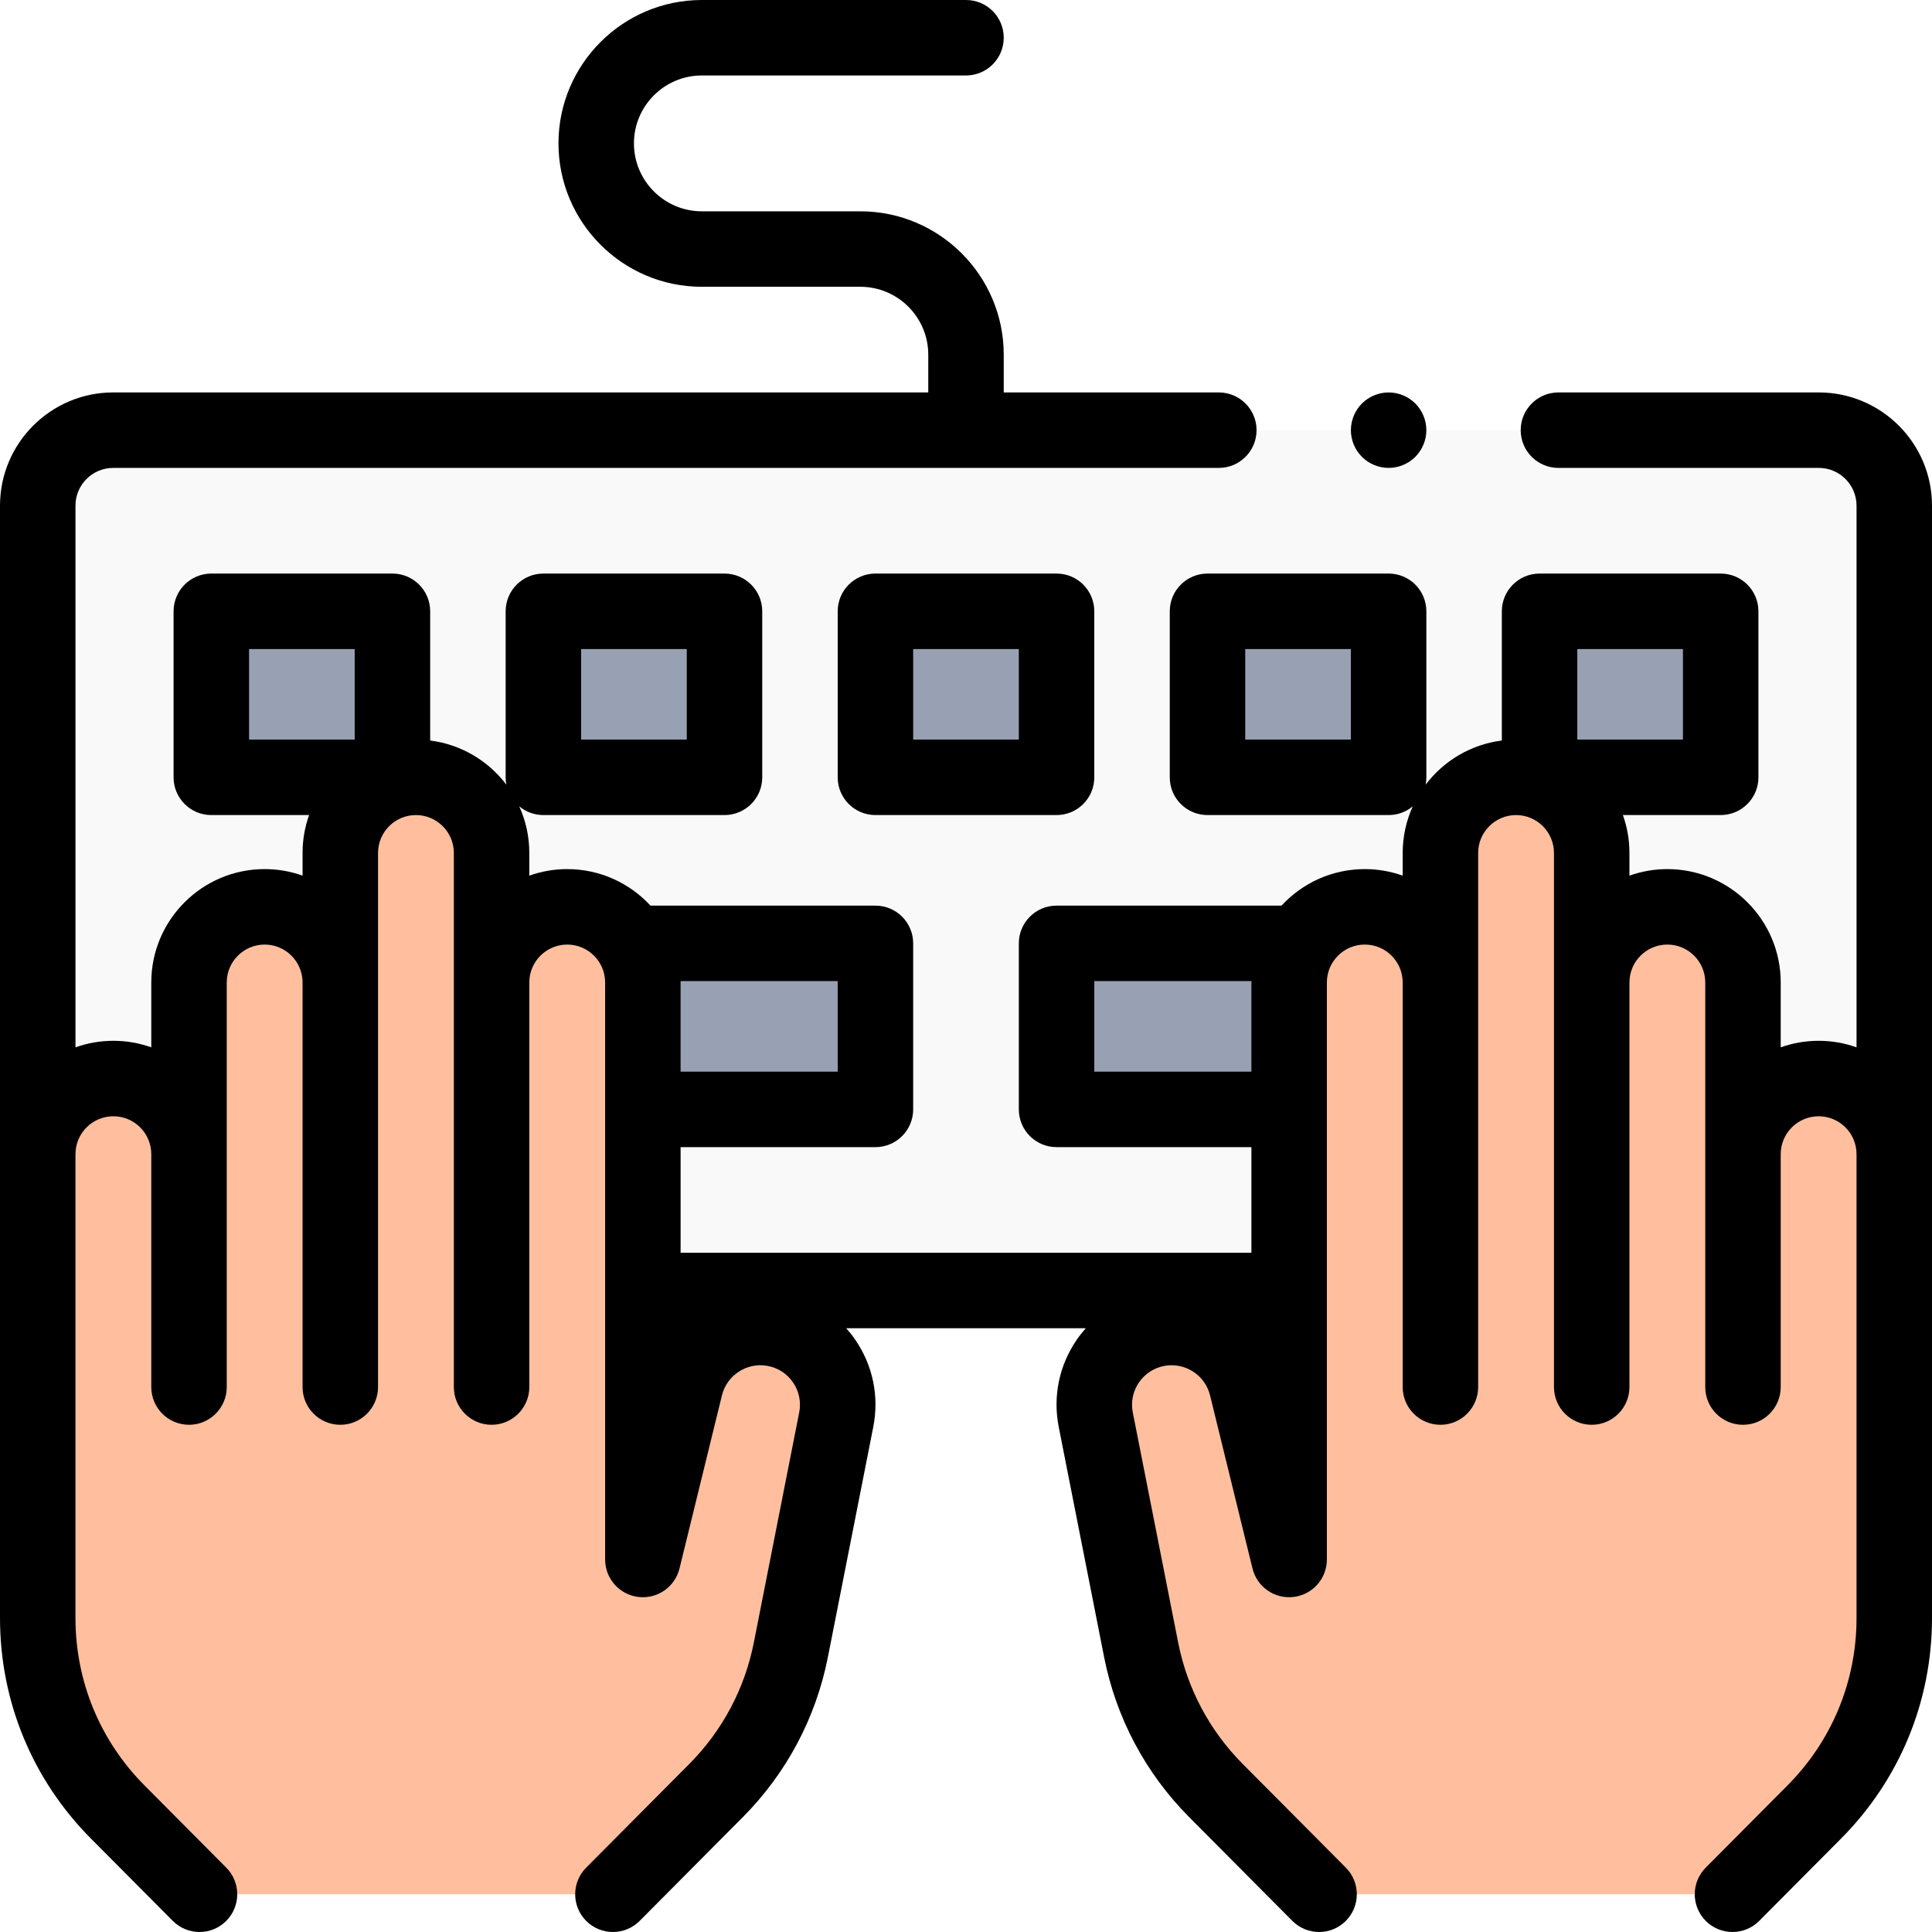
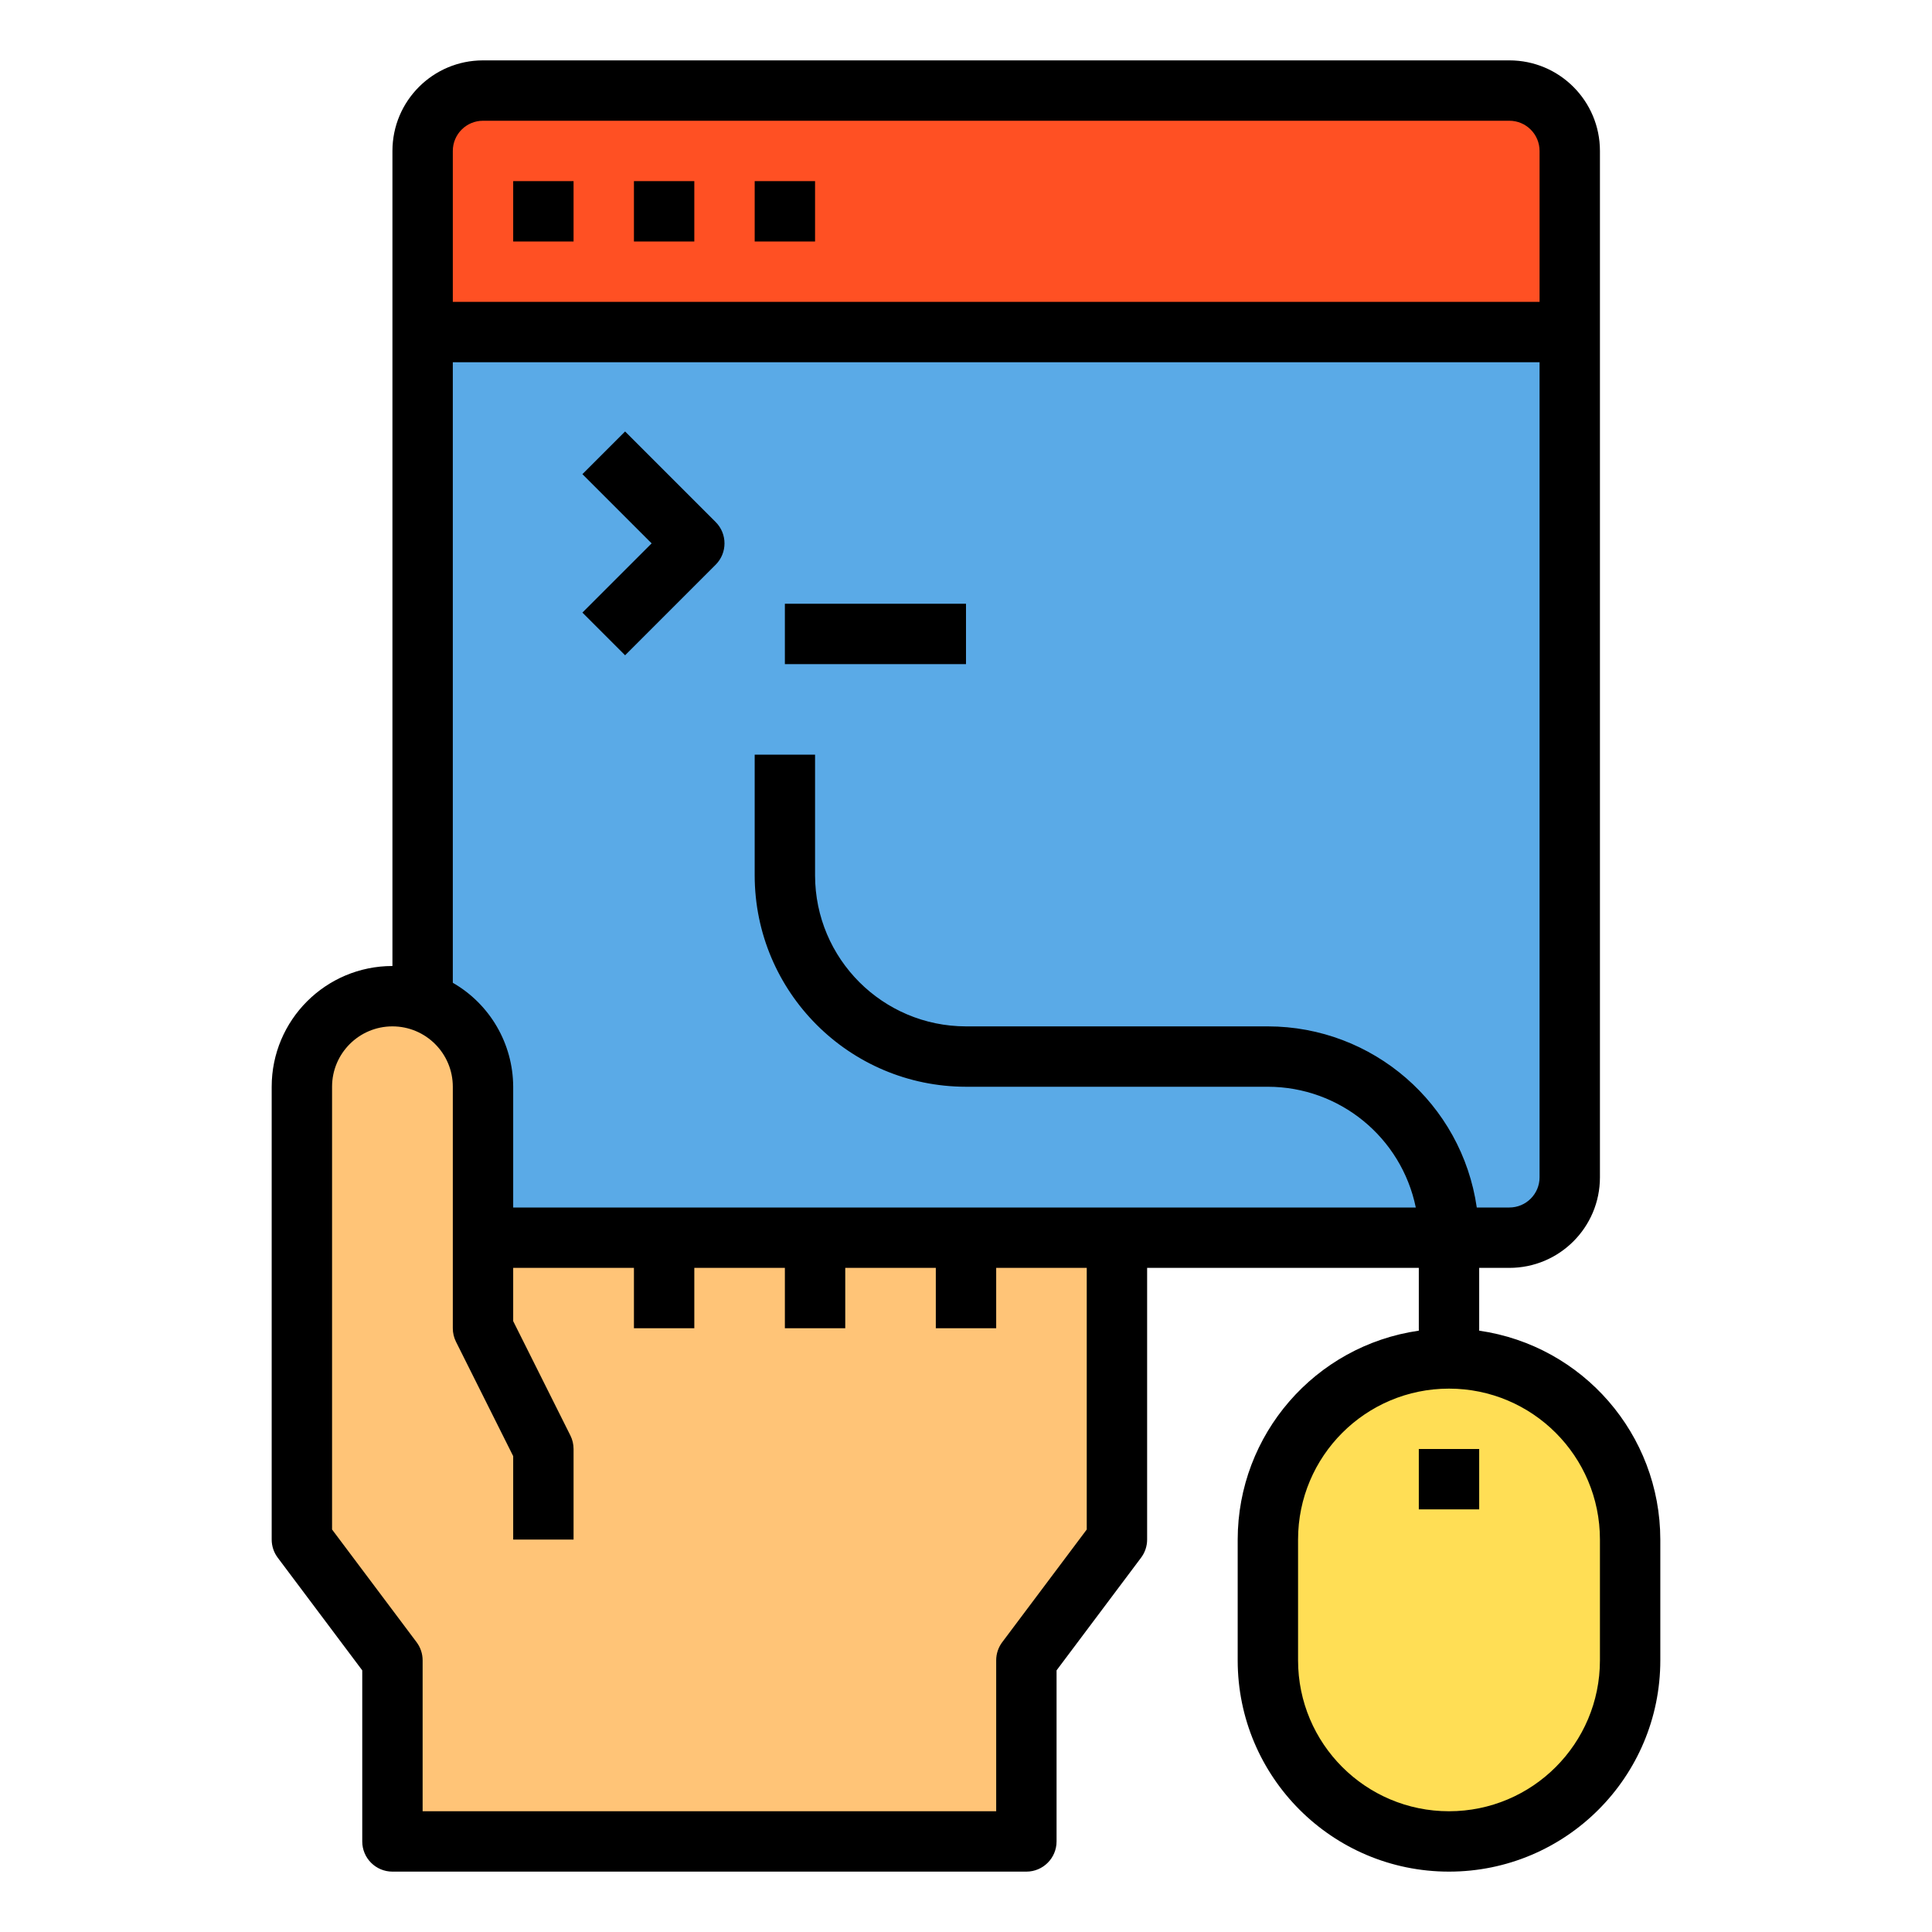
- <svg xmlns="http://www.w3.org/2000/svg" id="Capa_1" enable-background="new 0 0 512 512" height="512" viewBox="0 0 512 512" width="512">
-   <g id="XMLID_1190_">
-     <path id="XMLID_2518_" d="m482 114h-452c-11.046 0-20 8.954-20 20v188c0 11.046 8.954 20 20 20h452c11.046 0 20-8.954 20-20v-188c0-11.046-8.954-20-20-20z" fill="#f9f9f9" />
-     <g id="XMLID_3077_">
-       <g id="XMLID_2588_" fill="#98a1b3">
-         <path id="XMLID_2597_" d="m232 162h48v44h-48z" />
-         <path id="XMLID_2596_" d="m320 162h48v44h-48z" />
-         <path id="XMLID_2595_" d="m408 162h48v44h-48z" />
-         <path id="XMLID_2594_" d="m170.365 250h61.635v44h-61.635z" />
-         <path id="XMLID_2593_" d="m280 250h61.635v44h-61.635z" />
-         <path id="XMLID_2592_" d="m144 162h48v44h-48z" transform="matrix(-1 0 0 -1 336 368)" />
-         <path id="XMLID_2591_" d="m56 162h48v44h-48z" transform="matrix(-1 0 0 -1 160 368)" />
-       </g>
-     </g>
-     <path id="XMLID_32_" d="m482.081 285.823c-11.071 0-20.046 8.975-20.046 20.046v-45.504c0-11.071-8.975-20.046-20.046-20.046s-20.046 8.975-20.046 20.046v-34.319c0-11.071-8.975-20.046-20.046-20.046s-20.046 8.975-20.046 20.046v34.319c0-11.071-8.975-20.046-20.046-20.046s-20.046 8.975-20.046 20.046v152.914l-11.246-45.871c-2.569-10.481-12.828-17.172-23.455-15.298-11.302 1.993-18.763 12.88-16.542 24.14l12.022 60.963c2.785 14.123 9.688 27.107 19.838 37.314l27.322 27.473h109.553l21.659-21.78c13.589-13.665 21.216-32.152 21.216-51.423v-122.929c.001-11.071-8.974-20.045-20.045-20.045z" fill="#ffbf9e" />
-     <path id="XMLID_33_" d="m205.193 352.111c-10.627-1.874-20.886 4.817-23.455 15.298l-11.246 45.871v-152.915c0-11.071-8.975-20.046-20.046-20.046-11.071 0-20.046 8.975-20.046 20.046v-34.319c0-11.071-8.975-20.046-20.046-20.046-11.071 0-20.046 8.975-20.046 20.046v34.319c0-11.071-8.975-20.046-20.046-20.046-11.071 0-20.046 8.975-20.046 20.046v45.504c0-11.071-8.975-20.046-20.046-20.046-11.071 0-20.046 8.975-20.046 20.046v122.928c0 19.271 7.628 37.759 21.216 51.423l21.662 21.78h109.553l27.32-27.473c10.151-10.207 17.053-23.191 19.838-37.314l12.022-60.963c2.221-11.259-5.24-22.146-16.542-24.139z" fill="#ffbf9e" />
-     <g id="XMLID_29_">
-       <path id="XMLID_73_" d="m482 104h-69c-5.523 0-10 4.477-10 10s4.477 10 10 10h69c5.514 0 10 4.486 10 10v143.556c-3.143-1.119-6.524-1.733-10.046-1.733s-6.902.615-10.045 1.733v-17.191c0-16.567-13.479-30.045-30.046-30.045-3.522 0-6.902.615-10.045 1.733v-6.007c0-3.522-.615-6.902-1.733-10.045h25.915c5.523 0 10-4.477 10-10v-44c0-5.523-4.477-10-10-10h-48c-5.523 0-10 4.477-10 10v34.245c-8.222 1.035-15.42 5.399-20.193 11.703.125-.63.193-1.281.193-1.948v-44c0-5.523-4.477-10-10-10h-48c-5.523 0-10 4.477-10 10v44c0 5.523 4.477 10 10 10h48c2.435 0 4.664-.872 6.399-2.318-1.711 3.774-2.672 7.957-2.672 12.363v6.007c-3.143-1.119-6.524-1.733-10.046-1.733-8.715 0-16.572 3.733-22.065 9.681h-59.616c-5.523 0-10 4.477-10 10v44c0 5.523 4.477 10 10 10h51.635v28h-151.27v-28h51.635c5.523 0 10-4.477 10-10v-44c0-5.523-4.477-10-10-10h-59.615c-5.493-5.947-13.35-9.681-22.066-9.681-3.522 0-6.902.615-10.045 1.733v-6.007c0-4.406-.961-8.589-2.672-12.363 1.734 1.446 3.964 2.318 6.399 2.318h48c5.523 0 10-4.477 10-10v-44c0-5.523-4.477-10-10-10h-48c-5.523 0-10 4.477-10 10v44c0 .667.068 1.317.193 1.948-4.772-6.304-11.971-10.667-20.193-11.703v-34.246c0-5.523-4.477-10-10-10h-48.001c-5.523 0-10 4.477-10 10v44c0 5.523 4.477 10 10 10h25.916c-1.119 3.143-1.733 6.523-1.733 10.045v6.007c-3.143-1.119-6.524-1.733-10.046-1.733-16.567 0-30.045 13.479-30.045 30.045v17.191c-3.143-1.119-6.524-1.733-10.046-1.733s-6.902.615-10.045 1.733v-143.555c0-5.514 4.486-10 10-10h293c5.523 0 10-4.477 10-10s-4.477-10-10-10h-57v-10c0-20.953-17.047-38-38-38h-42c-9.925 0-18-8.075-18-18s8.075-18 18-18h70c5.523 0 10-4.477 10-10s-4.477-10-10-10h-70c-20.953 0-38 17.047-38 38s17.047 38 38 38h42c9.925 0 18 8.075 18 18v10h-216.001c-16.542 0-30 13.458-30 30v294.796c0 22.063 8.568 42.83 24.125 58.475l21.659 21.78c1.955 1.965 4.522 2.949 7.091 2.949 2.55 0 5.101-.969 7.051-2.909 3.916-3.895 3.934-10.226.04-14.142l-21.659-21.78c-11.806-11.872-18.307-27.63-18.307-44.373v-122.928c0-5.539 4.506-10.045 10.046-10.045 5.539 0 10.045 4.506 10.045 10.045v61.714c0 5.523 4.477 10 10 10s10-4.477 10-10v-107.217c0-5.539 4.506-10.045 10.046-10.045 5.539 0 10.045 4.506 10.045 10.045v107.217c0 5.523 4.477 10 10 10s10-4.477 10-10v-141.537c0-5.539 4.506-10.045 10.046-10.045 5.539 0 10.045 4.506 10.045 10.045v141.537c0 5.523 4.477 10 10 10s10-4.477 10-10v-107.217c0-5.539 4.506-10.045 10.046-10.045 5.539 0 10.045 4.506 10.045 10.045v152.915c0 5.059 3.778 9.321 8.801 9.928 5.025.607 9.707-2.633 10.912-7.547l11.246-45.871c1.311-5.347 6.583-8.788 12.007-7.83 2.798.493 5.223 2.056 6.83 4.399 1.606 2.344 2.188 5.169 1.638 7.957l-12.021 60.963c-2.411 12.227-8.331 23.36-17.118 32.197l-27.32 27.473c-3.894 3.916-3.876 10.248.04 14.142 1.951 1.94 4.501 2.909 7.051 2.909 2.568 0 5.137-.984 7.091-2.949l27.32-27.473c11.581-11.646 19.381-26.318 22.559-42.431l12.021-60.963c1.598-8.104-.093-16.319-4.763-23.132-.739-1.078-1.543-2.091-2.396-3.052h63.477c-.853.961-1.657 1.975-2.396 3.052-4.669 6.813-6.361 15.029-4.763 23.132l12.021 60.963c3.177 16.113 10.978 30.785 22.559 42.431l27.32 27.473c1.955 1.965 4.522 2.949 7.091 2.949 2.55 0 5.101-.969 7.051-2.909 3.916-3.895 3.934-10.226.04-14.142l-27.32-27.473c-8.788-8.837-14.707-19.971-17.118-32.197l-12.021-60.963c-.55-2.788.032-5.613 1.638-7.957s4.032-3.906 6.83-4.399c5.418-.955 10.695 2.483 12.006 7.83l11.246 45.871c1.205 4.913 5.886 8.159 10.912 7.547 5.022-.606 8.801-4.869 8.801-9.928v-152.915c0-5.539 4.506-10.045 10.046-10.045 5.539 0 10.045 4.506 10.045 10.045v107.217c0 5.523 4.477 10 10 10s10-4.477 10-10v-141.537c0-5.539 4.507-10.045 10.046-10.045s10.045 4.506 10.045 10.045v141.537c0 5.523 4.477 10 10 10s10-4.477 10-10v-107.217c0-5.539 4.506-10.045 10.046-10.045 5.539 0 10.045 4.506 10.045 10.045v107.217c0 5.523 4.477 10 10 10s10-4.477 10-10v-61.714c0-5.539 4.506-10.045 10.046-10.045 5.539 0 10.045 4.506 10.045 10.045v122.928c0 16.742-6.501 32.5-18.307 44.372l-21.659 21.78c-3.894 3.916-3.876 10.248.04 14.142 1.951 1.94 4.501 2.909 7.051 2.909 2.568 0 5.137-.984 7.091-2.949l21.659-21.78c15.557-15.644 24.125-36.411 24.125-58.474v-294.796c0-16.542-13.458-30-30-30zm-124 92h-28v-24h28zm-204-24h28v24h-28zm-88 0h28v24h-28zm224 112v-24h41.635v.365 23.635zm-109.635-24h41.635v24h-41.635v-23.635zm237.635-88h28v24h-28z" />
-       <path id="XMLID_1133_" d="m232 152c-5.523 0-10 4.477-10 10v44c0 5.523 4.477 10 10 10h48c5.523 0 10-4.477 10-10v-44c0-5.523-4.477-10-10-10zm38 44h-28v-24h28z" />
-       <path id="XMLID_1664_" d="m368 124c2.63 0 5.21-1.07 7.07-2.93s2.93-4.44 2.93-7.07-1.07-5.21-2.93-7.07-4.44-2.93-7.07-2.93-5.21 1.07-7.07 2.93-2.93 4.44-2.93 7.07 1.07 5.21 2.93 7.07 4.44 2.93 7.07 2.93z" />
-     </g>
-   </g>
+ <svg xmlns="http://www.w3.org/2000/svg" height="512" viewBox="0 0 64 64" width="512">
+   <path d="m14 11v28a2.006 2.006 0 0 0 2 2h34a2.006 2.006 0 0 0 2-2v-28z" fill="#5aaae7" />
+   <path d="m48 45a6.009 6.009 0 0 1 6 6v4a6 6 0 0 1 -12 0v-4a6 6 0 0 1 6-6z" fill="#ffde55" />
+   <path d="m32 41h-16v-5a2.993 2.993 0 0 0 -.88-2.12 2.838 2.838 0 0 0 -1.12-.7 2.772 2.772 0 0 0 -1-.18 3 3 0 0 0 -3 3v15l3 4v6h21v-6l3-4v-10z" fill="#ffc477" />
+   <path d="m14 11v-6a2.006 2.006 0 0 1 2-2h34a2.006 2.006 0 0 1 2 2v6z" fill="#ff5023" />
+   <path d="m17 6h2v2h-2z" />
+   <path d="m21 6h2v2h-2z" />
+   <path d="m25 6h2v2h-2z" />
+   <path d="m49 44.08v-2.08h1a3 3 0 0 0 3-3v-34a3 3 0 0 0 -3-3h-34a3 3 0 0 0 -3 3v27a4 4 0 0 0 -4 4v15a1 1 0 0 0 .2.6l2.8 3.733v5.667a1 1 0 0 0 1 1h21a1 1 0 0 0 1-1v-5.667l2.8-3.733a1 1 0 0 0 .2-.6v-9h9v2.08a7 7 0 0 0 -6 6.92v4a7 7 0 0 0 14 0v-4a7 7 0 0 0 -6-6.92zm-33-40.08h34a1 1 0 0 1 1 1v5h-36v-5a1 1 0 0 1 1-1zm-1 8h36v27a1 1 0 0 1 -1 1h-1.08a7 7 0 0 0 -6.92-6h-10a5.006 5.006 0 0 1 -5-5v-4h-2v4a7.008 7.008 0 0 0 7 7h10a5.009 5.009 0 0 1 4.9 4h-29.9v-4a3.987 3.987 0 0 0 -2-3.444zm21 38.667-2.8 3.733a1 1 0 0 0 -.2.6v5h-19v-5a1 1 0 0 0 -.2-.6l-2.8-3.733v-14.667a2 2 0 0 1 4 0v8a1 1 0 0 0 .105.447l1.895 3.789v2.764h2v-3a1 1 0 0 0 -.105-.447l-1.895-3.789v-1.764h4v2h2v-2h3v2h2v-2h3v2h2v-2h3zm17 4.333a5 5 0 0 1 -10 0v-4a5 5 0 0 1 10 0z" />
+   <path d="m47 48h2v2h-2z" />
+   <path d="m20.707 21.707 3-3a1 1 0 0 0 0-1.414l-3-3-1.414 1.414 2.293 2.293-2.293 2.293z" />
+   <path d="m26 20h6v2h-6z" />
</svg>
